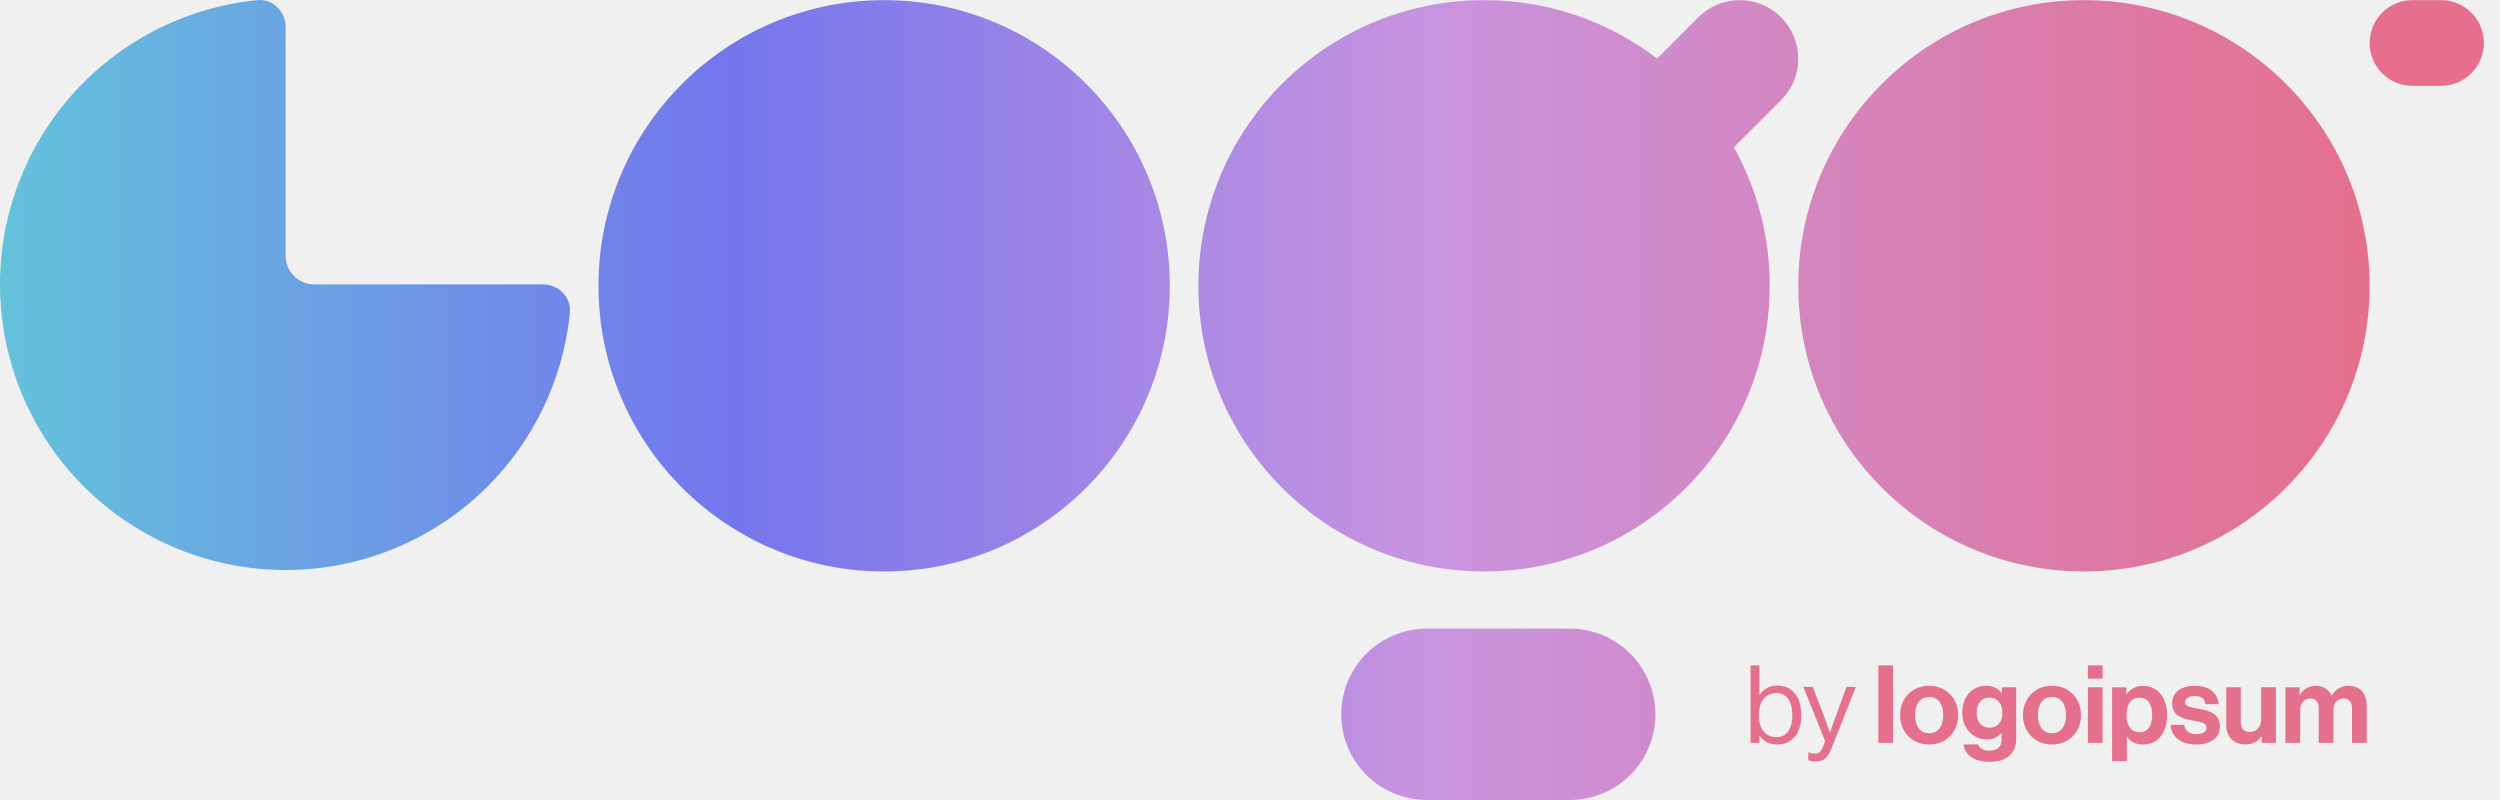
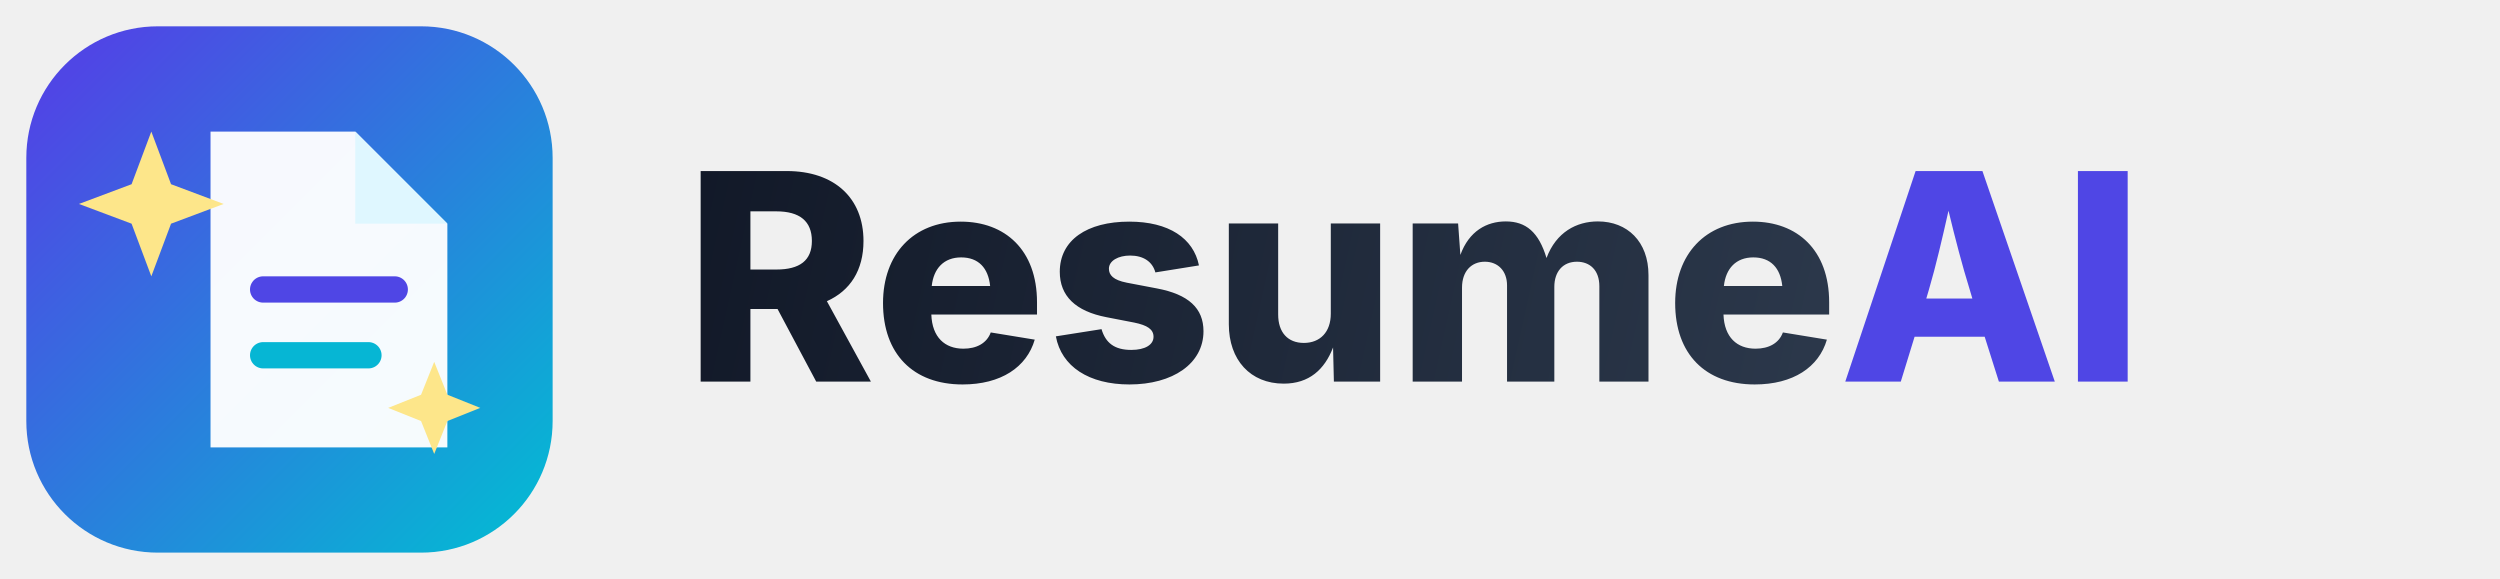
- <svg xmlns="http://www.w3.org/2000/svg" width="125" height="40" viewBox="0 0 125 40" fill="none" id="Logo">
-   <g id="logotype">
-     <path d="M88.86 37.225C89.619 37.225 90.068 36.65 90.068 35.751C90.068 34.819 89.586 34.277 88.876 34.277C88.47 34.277 88.188 34.457 87.977 34.743H87.967V33.27H87.527V37.143H87.967V36.775H87.977C88.205 37.089 88.481 37.225 88.86 37.225ZM88.828 36.856C88.232 36.856 87.939 36.385 87.939 35.756C87.939 35.15 88.221 34.651 88.833 34.651C89.364 34.651 89.619 35.128 89.619 35.756C89.619 36.39 89.364 36.856 88.828 36.856ZM90.811 38.07C91.152 38.07 91.369 37.95 91.596 37.37L92.794 34.342H92.328L91.688 36.087C91.602 36.32 91.504 36.634 91.504 36.634H91.494C91.494 36.634 91.39 36.32 91.304 36.087L90.643 34.342H90.166L91.26 37.062L91.152 37.338C91.044 37.609 90.919 37.68 90.735 37.68C90.633 37.685 90.53 37.665 90.437 37.62H90.415V38.01C90.535 38.059 90.643 38.07 90.811 38.07ZM93.917 37.143H94.654V33.27H93.917V37.143ZM96.456 37.225C97.317 37.225 97.908 36.585 97.908 35.756C97.908 34.927 97.318 34.288 96.456 34.288C95.595 34.288 95.004 34.928 95.004 35.756C95.004 36.586 95.594 37.225 96.456 37.225ZM96.456 36.661C96.001 36.661 95.752 36.298 95.752 35.756C95.752 35.215 96.001 34.846 96.456 34.846C96.906 34.846 97.16 35.215 97.16 35.756C97.16 36.298 96.906 36.661 96.456 36.661ZM99.475 38.091C99.887 38.091 100.244 37.994 100.477 37.777C100.683 37.587 100.808 37.322 100.808 36.932V34.364H100.098V34.657H100.087C99.919 34.424 99.665 34.288 99.317 34.288C98.614 34.288 98.115 34.819 98.115 35.648C98.115 36.488 98.722 36.975 99.34 36.975C99.692 36.975 99.903 36.835 100.065 36.65H100.082V36.954C100.082 37.333 99.882 37.534 99.464 37.534C99.123 37.534 98.966 37.398 98.906 37.224H98.175C98.25 37.766 98.716 38.091 99.475 38.091ZM99.465 36.385C99.085 36.385 98.835 36.109 98.835 35.637C98.835 35.171 99.085 34.879 99.459 34.879C99.903 34.879 100.12 35.225 100.12 35.632C100.12 36.044 99.93 36.385 99.464 36.385H99.465ZM102.599 37.225C103.46 37.225 104.051 36.585 104.051 35.756C104.051 34.927 103.46 34.288 102.599 34.288C101.737 34.288 101.147 34.928 101.147 35.756C101.147 36.586 101.737 37.225 102.599 37.225ZM102.599 36.661C102.144 36.661 101.894 36.298 101.894 35.756C101.894 35.215 102.144 34.846 102.599 34.846C103.048 34.846 103.303 35.215 103.303 35.756C103.303 36.298 103.048 36.661 102.599 36.661ZM104.393 37.143H105.13V34.364H104.393V37.143ZM104.393 33.931H105.13V33.27H104.393V33.931ZM105.605 38.053H106.342V36.83H106.352C106.51 37.069 106.764 37.226 107.154 37.226C107.869 37.226 108.357 36.656 108.357 35.757C108.357 34.89 107.886 34.289 107.149 34.289C106.989 34.286 106.83 34.324 106.687 34.398C106.544 34.471 106.422 34.579 106.331 34.712H106.315V34.365H105.605V38.055V38.053ZM106.997 36.613C106.558 36.613 106.325 36.282 106.325 35.778C106.325 35.28 106.51 34.884 106.97 34.884C107.425 34.884 107.609 35.252 107.609 35.778C107.609 36.304 107.371 36.613 106.997 36.613ZM109.827 37.225C110.52 37.225 110.997 36.889 110.997 36.331C110.997 35.681 110.482 35.551 110.016 35.453C109.621 35.372 109.253 35.35 109.253 35.112C109.253 34.912 109.442 34.802 109.729 34.802C110.044 34.802 110.233 34.912 110.266 35.209H110.932C110.878 34.651 110.472 34.289 109.74 34.289C109.106 34.289 108.608 34.575 108.608 35.177C108.608 35.783 109.095 35.919 109.594 36.017C109.973 36.092 110.325 36.119 110.325 36.385C110.325 36.58 110.141 36.705 109.816 36.705C109.486 36.705 109.258 36.564 109.209 36.244H108.527C108.57 36.834 109.02 37.225 109.827 37.225ZM113.795 37.143V34.364H113.058V35.968C113.058 36.336 112.846 36.596 112.5 36.596C112.186 36.596 112.039 36.417 112.039 36.092V34.364H111.308V36.217C111.308 36.824 111.655 37.219 112.272 37.219C112.662 37.219 112.879 37.073 113.069 36.819H113.085V37.143H113.795ZM114.271 37.143H115.008V35.53C115.008 35.161 115.208 34.923 115.506 34.923C115.777 34.923 115.934 35.086 115.934 35.4V37.144H116.671V35.53C116.671 35.161 116.861 34.923 117.17 34.923C117.441 34.923 117.598 35.086 117.598 35.4V37.144H118.335V35.275C118.335 34.668 118.004 34.289 117.419 34.289C117.067 34.289 116.774 34.473 116.585 34.777H116.574C116.508 34.629 116.399 34.505 116.262 34.418C116.126 34.331 115.966 34.286 115.804 34.289C115.642 34.285 115.481 34.325 115.339 34.404C115.197 34.483 115.079 34.599 114.997 34.739H114.981V34.365H114.271V37.145V37.143Z" fill="#E5708C" />
-     <path d="M118.481 2.149C118.481 0.966 119.44 0.006 120.623 0.006H122.052C122.62 0.006 123.165 0.232 123.567 0.634C123.969 1.036 124.195 1.581 124.195 2.149C124.195 2.718 123.969 3.263 123.567 3.665C123.165 4.066 122.62 4.292 122.052 4.292H120.623C120.341 4.292 120.063 4.237 119.803 4.129C119.543 4.021 119.307 3.863 119.108 3.664C118.909 3.465 118.751 3.229 118.643 2.969C118.536 2.709 118.48 2.431 118.481 2.149ZM58.49 14.29C58.49 22.178 52.096 28.573 44.207 28.573C36.319 28.573 29.924 22.178 29.924 14.29C29.924 6.4 36.319 0.007 44.207 0.007C52.096 0.007 58.49 6.4 58.49 14.29ZM27.138 14.219C27.928 14.219 28.574 14.859 28.495 15.645C28.225 18.335 27.197 20.893 25.531 23.022C23.864 25.151 21.628 26.763 19.082 27.671C16.536 28.58 13.784 28.747 11.147 28.153C8.51 27.56 6.095 26.23 4.183 24.318C2.272 22.407 0.942 19.992 0.349 17.355C-0.245 14.717 -0.078 11.966 0.83 9.419C1.739 6.873 3.351 4.637 5.48 2.971C7.609 1.305 10.167 0.277 12.857 0.007C13.642 -0.073 14.283 0.575 14.283 1.363V12.79C14.283 13.58 14.923 14.219 15.712 14.219H27.138ZM78.487 31.43C79.623 31.43 80.713 31.882 81.516 32.685C82.32 33.489 82.772 34.579 82.772 35.715C82.772 36.852 82.32 37.941 81.516 38.745C80.713 39.549 79.623 40 78.487 40H71.346C70.209 40 69.119 39.549 68.316 38.745C67.512 37.941 67.061 36.852 67.061 35.715C67.061 34.579 67.512 33.489 68.316 32.685C69.119 31.882 70.209 31.43 71.346 31.43H78.487ZM74.202 28.573C82.091 28.573 88.486 22.178 88.486 14.29C88.489 11.867 87.873 9.483 86.697 7.365L89.057 5.005C89.328 4.733 89.544 4.41 89.691 4.055C89.838 3.7 89.914 3.319 89.914 2.934C89.914 2.55 89.838 2.169 89.691 1.814C89.543 1.459 89.328 1.136 89.056 0.864C88.784 0.592 88.461 0.377 88.106 0.23C87.75 0.083 87.369 0.007 86.985 0.007C86.6 0.007 86.22 0.083 85.864 0.23C85.509 0.377 85.186 0.593 84.915 0.865L82.855 2.925C80.369 1.027 77.328 0.001 74.201 0.006C66.314 0.007 59.92 6.4 59.92 14.29C59.92 22.178 66.314 28.573 74.202 28.573ZM118.481 14.29C118.481 22.178 112.086 28.573 104.197 28.573C96.309 28.573 89.914 22.178 89.914 14.29C89.914 6.4 96.309 0.007 104.197 0.007C112.086 0.007 118.481 6.401 118.481 14.29Z" fill="url(#paint0_linear_12069_11751)" />
-   </g>
+ <svg xmlns="http://www.w3.org/2000/svg" width="190" height="44" viewBox="0 0 190 44" fill="none" role="img" aria-labelledby="title desc">
  <defs>
-     <linearGradient id="paint0_linear_12069_11751" x1="-0" y1="16" x2="119" y2="16" gradientUnits="userSpaceOnUse">
-       <stop stop-color="#64C2DB" />
-       <stop offset="0.307" stop-color="#7476ED" />
-       <stop offset="0.604" stop-color="#C994DF" />
-       <stop offset="1" stop-color="#E56F8C" />
+     <linearGradient id="markGradient" x1="5" y1="6" x2="39" y2="40" gradientUnits="userSpaceOnUse">
+       <stop stop-color="#4F46E5" />
+       <stop offset="1" stop-color="#06B6D4" />
+     </linearGradient>
+     <linearGradient id="textGradient" x1="51" y1="10" x2="164" y2="35" gradientUnits="userSpaceOnUse">
+       <stop stop-color="#111827" />
+       <stop offset="1" stop-color="#334155" />
    </linearGradient>
  </defs>
+   <rect x="2" y="2" width="40" height="40" rx="10" fill="url(#markGradient)" />
+   <path d="M16 10H27L34 17V34H16V10Z" fill="white" fill-opacity="0.96" />
+   <path d="M27 10V17H34" fill="#DFF7FF" />
+   <path d="M20 22H30" stroke="#4F46E5" stroke-width="2" stroke-linecap="round" />
+   <path d="M20 27H28" stroke="#06B6D4" stroke-width="2" stroke-linecap="round" />
+   <path d="M10 14L11.5 10L13 14L17 15.5L13 17L11.5 21L10 17L6 15.5L10 14Z" fill="#FDE68A" />
+   <path d="M32 30L33 27.5L34 30L36.5 31L34 32L33 34.5L32 32L29.5 31L32 30Z" fill="#FDE68A" />
+   <text x="52" y="29" fill="url(#textGradient)" font-family="Inter, ui-sans-serif, system-ui, -apple-system, BlinkMacSystemFont, 'Segoe UI', sans-serif" font-size="22" font-weight="800" letter-spacing="0">
+     Resume<tspan fill="#4F46E5">AI</tspan>
+   </text>
</svg>
